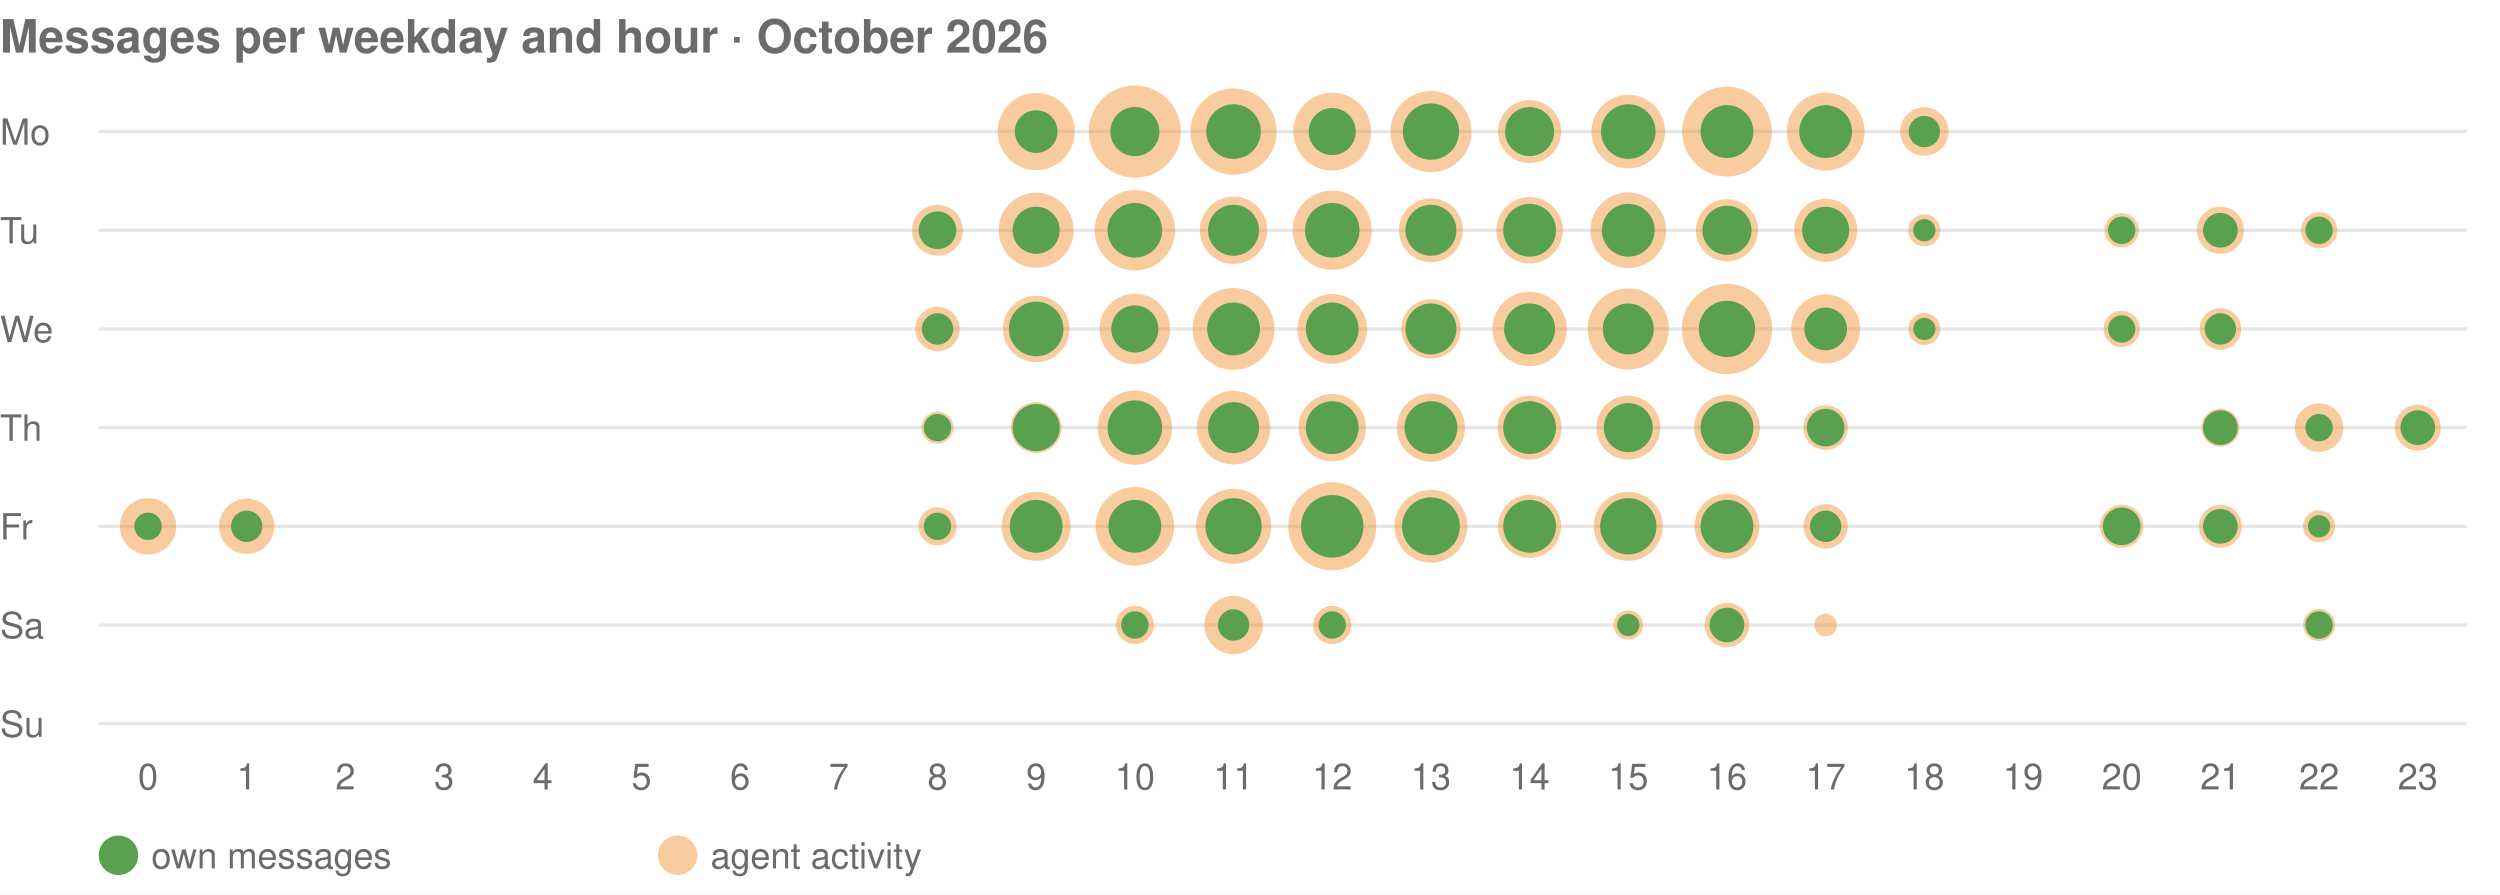
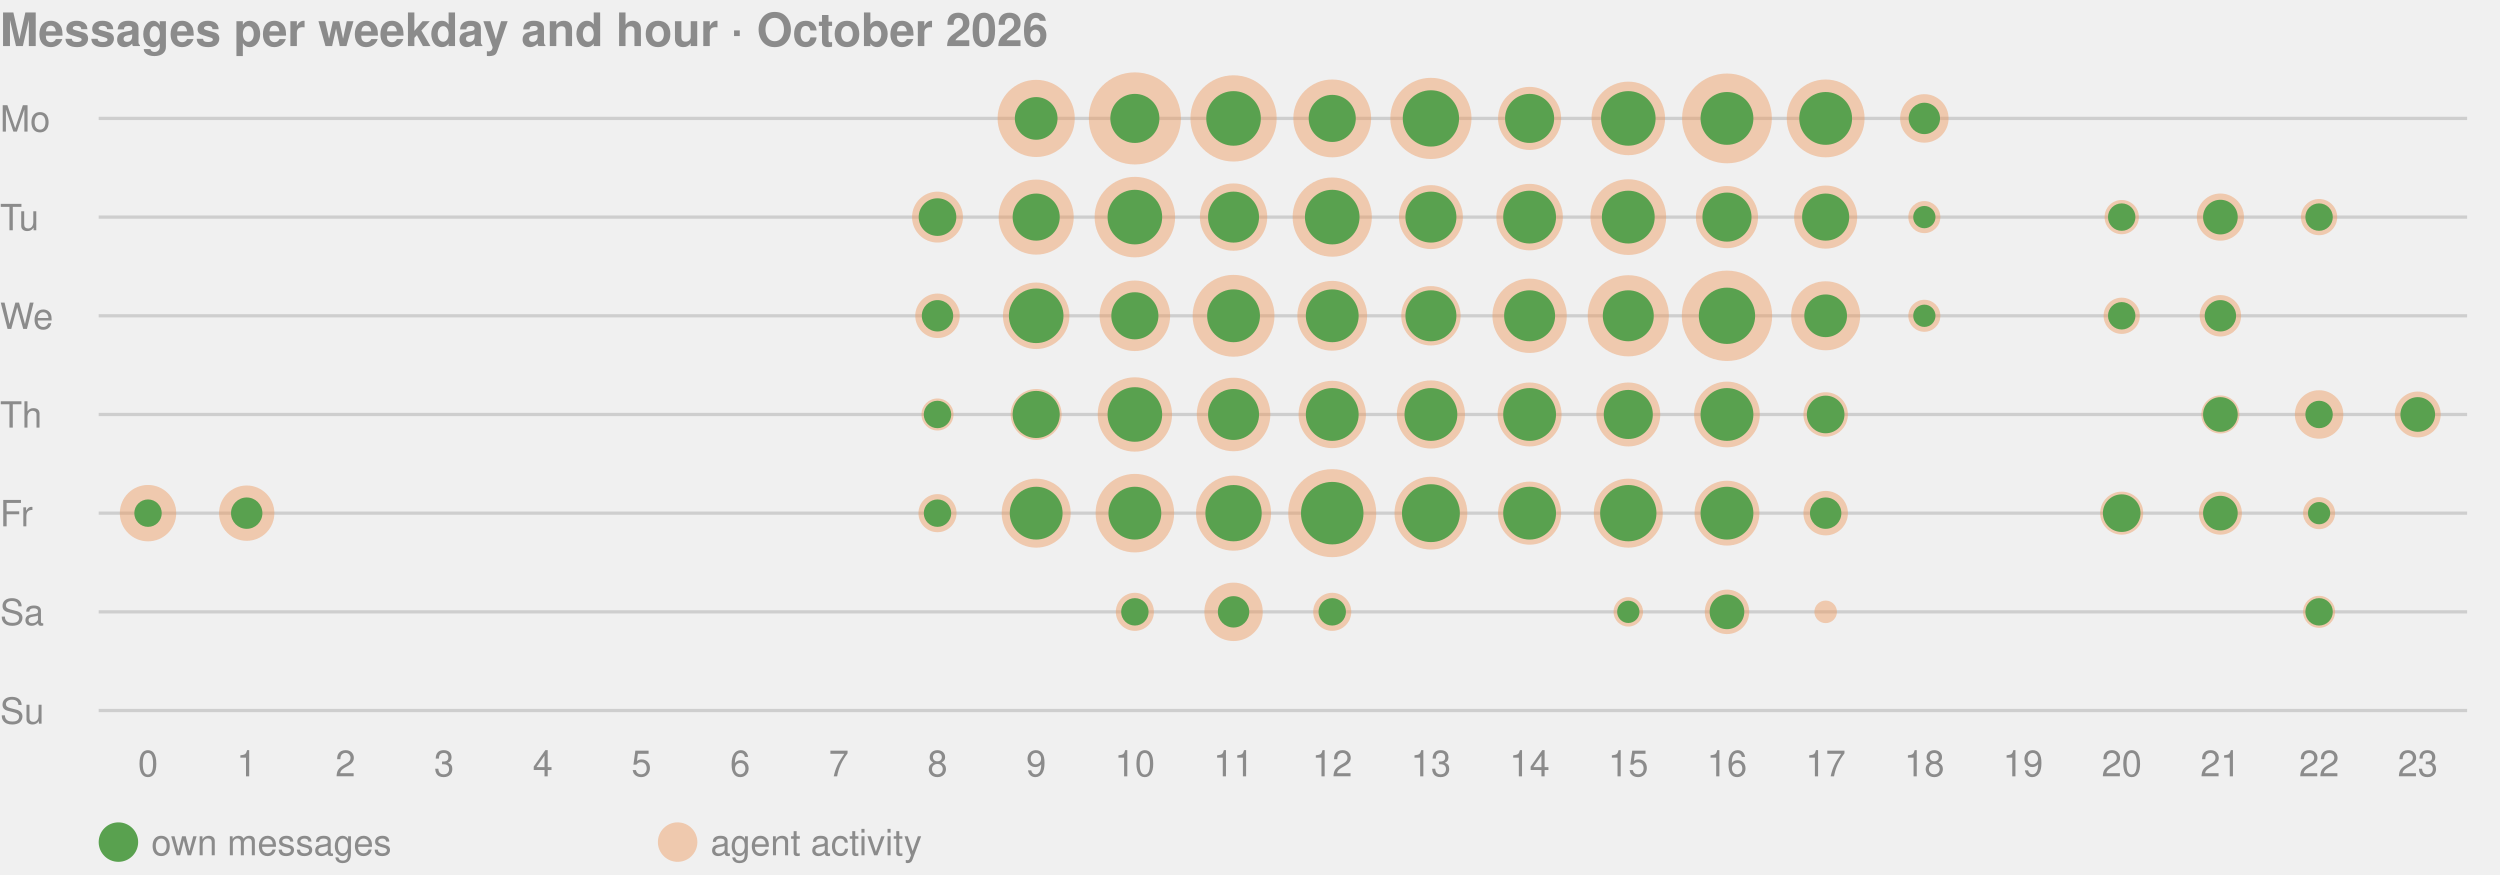
- <svg xmlns="http://www.w3.org/2000/svg" width="760" height="272" viewBox="0 0 760 272" font-family="-apple-system, 'Segoe UI', Helvetica, Arial, sans-serif">
-   <rect width="100%" height="100%" fill="#ffffff" />
-   <text x="0" y="16" font-size="14" font-weight="600" fill="#6b6b6b">Messages per weekday and hour · October 2026</text>
-   <text x="0" y="44" font-size="11" fill="#6b6b6b">Mo</text>
-   <line x1="30" y1="40" x2="750" y2="40" stroke="#e6e6e6" stroke-width="1" />
-   <circle cx="315" cy="40" r="11.73" fill="#f28e2b" fill-opacity="0.45" />
-   <circle cx="315" cy="40" r="6.49" fill="#59a14f" />
-   <circle cx="345" cy="40" r="14" fill="#f28e2b" fill-opacity="0.45" />
-   <circle cx="345" cy="40" r="7.46" fill="#59a14f" />
-   <circle cx="375" cy="40" r="13.11" fill="#f28e2b" fill-opacity="0.45" />
-   <circle cx="375" cy="40" r="8.3" fill="#59a14f" />
-   <circle cx="405" cy="40" r="11.83" fill="#f28e2b" fill-opacity="0.45" />
-   <circle cx="405" cy="40" r="7.16" fill="#59a14f" />
-   <circle cx="435" cy="40" r="12.34" fill="#f28e2b" fill-opacity="0.45" />
-   <circle cx="435" cy="40" r="8.56" fill="#59a14f" />
-   <circle cx="465" cy="40" r="9.59" fill="#f28e2b" fill-opacity="0.45" />
-   <circle cx="465" cy="40" r="7.46" fill="#59a14f" />
-   <circle cx="495" cy="40" r="11.18" fill="#f28e2b" fill-opacity="0.45" />
-   <circle cx="495" cy="40" r="8.3" fill="#59a14f" />
-   <circle cx="525" cy="40" r="13.65" fill="#f28e2b" fill-opacity="0.45" />
-   <circle cx="525" cy="40" r="8.03" fill="#59a14f" />
-   <circle cx="555" cy="40" r="11.83" fill="#f28e2b" fill-opacity="0.45" />
-   <circle cx="555" cy="40" r="8.03" fill="#59a14f" />
-   <circle cx="585" cy="40" r="7.37" fill="#f28e2b" fill-opacity="0.45" />
-   <circle cx="585" cy="40" r="4.77" fill="#59a14f" />
-   <text x="0" y="74" font-size="11" fill="#6b6b6b">Tu</text>
-   <line x1="30" y1="70" x2="750" y2="70" stroke="#e6e6e6" stroke-width="1" />
-   <circle cx="285" cy="70" r="7.74" fill="#f28e2b" fill-opacity="0.45" />
-   <circle cx="285" cy="70" r="5.72" fill="#59a14f" />
-   <circle cx="315" cy="70" r="11.41" fill="#f28e2b" fill-opacity="0.45" />
-   <circle cx="315" cy="70" r="7.16" fill="#59a14f" />
-   <circle cx="345" cy="70" r="12.24" fill="#f28e2b" fill-opacity="0.45" />
-   <circle cx="345" cy="70" r="8.3" fill="#59a14f" />
-   <circle cx="375" cy="70" r="10.24" fill="#f28e2b" fill-opacity="0.45" />
-   <circle cx="375" cy="70" r="7.75" fill="#59a14f" />
-   <circle cx="405" cy="70" r="12.04" fill="#f28e2b" fill-opacity="0.45" />
-   <circle cx="405" cy="70" r="8.3" fill="#59a14f" />
-   <circle cx="435" cy="70" r="9.72" fill="#f28e2b" fill-opacity="0.45" />
-   <circle cx="435" cy="70" r="7.75" fill="#59a14f" />
-   <circle cx="465" cy="70" r="10.11" fill="#f28e2b" fill-opacity="0.45" />
-   <circle cx="465" cy="70" r="8.03" fill="#59a14f" />
-   <circle cx="495" cy="70" r="11.51" fill="#f28e2b" fill-opacity="0.45" />
-   <circle cx="495" cy="70" r="8.03" fill="#59a14f" />
-   <circle cx="525" cy="70" r="9.45" fill="#f28e2b" fill-opacity="0.45" />
-   <circle cx="525" cy="70" r="7.46" fill="#59a14f" />
-   <circle cx="555" cy="70" r="9.59" fill="#f28e2b" fill-opacity="0.45" />
-   <circle cx="555" cy="70" r="7.16" fill="#59a14f" />
-   <circle cx="585" cy="70" r="4.87" fill="#f28e2b" fill-opacity="0.45" />
-   <circle cx="585" cy="70" r="3.39" fill="#59a14f" />
-   <circle cx="645" cy="70" r="5.21" fill="#f28e2b" fill-opacity="0.45" />
-   <circle cx="645" cy="70" r="4.17" fill="#59a14f" />
-   <circle cx="675" cy="70" r="7.17" fill="#f28e2b" fill-opacity="0.45" />
-   <circle cx="675" cy="70" r="5.27" fill="#59a14f" />
-   <circle cx="705" cy="70" r="5.51" fill="#f28e2b" fill-opacity="0.45" />
-   <circle cx="705" cy="70" r="4.17" fill="#59a14f" />
-   <text x="0" y="104" font-size="11" fill="#6b6b6b">We</text>
-   <line x1="30" y1="100" x2="750" y2="100" stroke="#e6e6e6" stroke-width="1" />
-   <circle cx="285" cy="100" r="6.76" fill="#f28e2b" fill-opacity="0.45" />
-   <circle cx="285" cy="100" r="4.77" fill="#59a14f" />
-   <circle cx="315" cy="100" r="10.11" fill="#f28e2b" fill-opacity="0.45" />
-   <circle cx="315" cy="100" r="8.3" fill="#59a14f" />
-   <circle cx="345" cy="100" r="10.72" fill="#f28e2b" fill-opacity="0.45" />
-   <circle cx="345" cy="100" r="7.16" fill="#59a14f" />
-   <circle cx="375" cy="100" r="12.44" fill="#f28e2b" fill-opacity="0.45" />
-   <circle cx="375" cy="100" r="8.03" fill="#59a14f" />
-   <circle cx="405" cy="100" r="10.61" fill="#f28e2b" fill-opacity="0.45" />
-   <circle cx="405" cy="100" r="8.03" fill="#59a14f" />
-   <circle cx="435" cy="100" r="9.03" fill="#f28e2b" fill-opacity="0.45" />
-   <circle cx="435" cy="100" r="7.75" fill="#59a14f" />
-   <circle cx="465" cy="100" r="11.3" fill="#f28e2b" fill-opacity="0.45" />
-   <circle cx="465" cy="100" r="7.75" fill="#59a14f" />
-   <circle cx="495" cy="100" r="12.34" fill="#f28e2b" fill-opacity="0.45" />
-   <circle cx="495" cy="100" r="7.75" fill="#59a14f" />
-   <circle cx="525" cy="100" r="13.74" fill="#f28e2b" fill-opacity="0.45" />
-   <circle cx="525" cy="100" r="8.56" fill="#59a14f" />
-   <circle cx="555" cy="100" r="10.49" fill="#f28e2b" fill-opacity="0.45" />
-   <circle cx="555" cy="100" r="6.49" fill="#59a14f" />
-   <circle cx="585" cy="100" r="4.87" fill="#f28e2b" fill-opacity="0.45" />
-   <circle cx="585" cy="100" r="3.39" fill="#59a14f" />
-   <circle cx="645" cy="100" r="5.51" fill="#f28e2b" fill-opacity="0.45" />
-   <circle cx="645" cy="100" r="4.17" fill="#59a14f" />
-   <circle cx="675" cy="100" r="6.3" fill="#f28e2b" fill-opacity="0.45" />
-   <circle cx="675" cy="100" r="4.77" fill="#59a14f" />
-   <text x="0" y="134" font-size="11" fill="#6b6b6b">Th</text>
-   <line x1="30" y1="130" x2="750" y2="130" stroke="#e6e6e6" stroke-width="1" />
-   <circle cx="285" cy="130" r="4.87" fill="#f28e2b" fill-opacity="0.45" />
-   <circle cx="285" cy="130" r="4.17" fill="#59a14f" />
-   <circle cx="315" cy="130" r="7.74" fill="#f28e2b" fill-opacity="0.45" />
-   <circle cx="315" cy="130" r="7.16" fill="#59a14f" />
-   <circle cx="345" cy="130" r="11.3" fill="#f28e2b" fill-opacity="0.45" />
-   <circle cx="345" cy="130" r="8.3" fill="#59a14f" />
-   <circle cx="375" cy="130" r="11.18" fill="#f28e2b" fill-opacity="0.45" />
-   <circle cx="375" cy="130" r="7.75" fill="#59a14f" />
-   <circle cx="405" cy="130" r="10.24" fill="#f28e2b" fill-opacity="0.45" />
-   <circle cx="405" cy="130" r="8.03" fill="#59a14f" />
-   <circle cx="435" cy="130" r="10.36" fill="#f28e2b" fill-opacity="0.45" />
-   <circle cx="435" cy="130" r="8.03" fill="#59a14f" />
-   <circle cx="465" cy="130" r="9.72" fill="#f28e2b" fill-opacity="0.45" />
-   <circle cx="465" cy="130" r="8.03" fill="#59a14f" />
-   <circle cx="495" cy="130" r="9.72" fill="#f28e2b" fill-opacity="0.45" />
-   <circle cx="495" cy="130" r="7.46" fill="#59a14f" />
-   <circle cx="525" cy="130" r="9.99" fill="#f28e2b" fill-opacity="0.45" />
-   <circle cx="525" cy="130" r="8.03" fill="#59a14f" />
-   <circle cx="555" cy="130" r="6.76" fill="#f28e2b" fill-opacity="0.45" />
-   <circle cx="555" cy="130" r="5.72" fill="#59a14f" />
-   <circle cx="675" cy="130" r="5.79" fill="#f28e2b" fill-opacity="0.45" />
-   <circle cx="675" cy="130" r="5.27" fill="#59a14f" />
-   <circle cx="705" cy="130" r="7.37" fill="#f28e2b" fill-opacity="0.45" />
-   <circle cx="705" cy="130" r="4.17" fill="#59a14f" />
-   <circle cx="735" cy="130" r="6.97" fill="#f28e2b" fill-opacity="0.45" />
-   <circle cx="735" cy="130" r="5.27" fill="#59a14f" />
-   <text x="0" y="164" font-size="11" fill="#6b6b6b">Fr</text>
-   <line x1="30" y1="160" x2="750" y2="160" stroke="#e6e6e6" stroke-width="1" />
-   <circle cx="45" cy="160" r="8.57" fill="#f28e2b" fill-opacity="0.45" />
-   <circle cx="45" cy="160" r="4.17" fill="#59a14f" />
-   <circle cx="75" cy="160" r="8.41" fill="#f28e2b" fill-opacity="0.45" />
-   <circle cx="75" cy="160" r="4.77" fill="#59a14f" />
-   <circle cx="285" cy="160" r="5.79" fill="#f28e2b" fill-opacity="0.45" />
-   <circle cx="285" cy="160" r="4.17" fill="#59a14f" />
-   <circle cx="315" cy="160" r="10.49" fill="#f28e2b" fill-opacity="0.45" />
-   <circle cx="315" cy="160" r="8.03" fill="#59a14f" />
-   <circle cx="345" cy="160" r="11.94" fill="#f28e2b" fill-opacity="0.45" />
-   <circle cx="345" cy="160" r="8.03" fill="#59a14f" />
-   <circle cx="375" cy="160" r="11.41" fill="#f28e2b" fill-opacity="0.45" />
-   <circle cx="375" cy="160" r="8.56" fill="#59a14f" />
-   <circle cx="405" cy="160" r="13.38" fill="#f28e2b" fill-opacity="0.45" />
-   <circle cx="405" cy="160" r="9.5" fill="#59a14f" />
-   <circle cx="435" cy="160" r="11.07" fill="#f28e2b" fill-opacity="0.45" />
-   <circle cx="435" cy="160" r="8.8" fill="#59a14f" />
-   <circle cx="465" cy="160" r="9.59" fill="#f28e2b" fill-opacity="0.45" />
-   <circle cx="465" cy="160" r="8.03" fill="#59a14f" />
-   <circle cx="495" cy="160" r="10.49" fill="#f28e2b" fill-opacity="0.45" />
-   <circle cx="495" cy="160" r="8.56" fill="#59a14f" />
-   <circle cx="525" cy="160" r="9.86" fill="#f28e2b" fill-opacity="0.45" />
-   <circle cx="525" cy="160" r="8.03" fill="#59a14f" />
-   <circle cx="555" cy="160" r="6.76" fill="#f28e2b" fill-opacity="0.45" />
-   <circle cx="555" cy="160" r="4.77" fill="#59a14f" />
-   <circle cx="645" cy="160" r="6.54" fill="#f28e2b" fill-opacity="0.45" />
-   <circle cx="645" cy="160" r="5.72" fill="#59a14f" />
-   <circle cx="675" cy="160" r="6.54" fill="#f28e2b" fill-opacity="0.45" />
-   <circle cx="675" cy="160" r="5.27" fill="#59a14f" />
-   <circle cx="705" cy="160" r="4.87" fill="#f28e2b" fill-opacity="0.45" />
-   <circle cx="705" cy="160" r="3.39" fill="#59a14f" />
-   <text x="0" y="194" font-size="11" fill="#6b6b6b">Sa</text>
-   <line x1="30" y1="190" x2="750" y2="190" stroke="#e6e6e6" stroke-width="1" />
-   <circle cx="345" cy="190" r="5.79" fill="#f28e2b" fill-opacity="0.45" />
-   <circle cx="345" cy="190" r="4.17" fill="#59a14f" />
-   <circle cx="375" cy="190" r="8.88" fill="#f28e2b" fill-opacity="0.45" />
-   <circle cx="375" cy="190" r="4.77" fill="#59a14f" />
-   <circle cx="405" cy="190" r="5.79" fill="#f28e2b" fill-opacity="0.45" />
-   <circle cx="405" cy="190" r="4.17" fill="#59a14f" />
-   <circle cx="495" cy="190" r="4.48" fill="#f28e2b" fill-opacity="0.45" />
-   <circle cx="495" cy="190" r="3.39" fill="#59a14f" />
-   <circle cx="525" cy="190" r="6.76" fill="#f28e2b" fill-opacity="0.45" />
-   <circle cx="525" cy="190" r="5.27" fill="#59a14f" />
-   <circle cx="555" cy="190" r="3.43" fill="#f28e2b" fill-opacity="0.45" />
-   <circle cx="705" cy="190" r="4.87" fill="#f28e2b" fill-opacity="0.45" />
-   <circle cx="705" cy="190" r="4.17" fill="#59a14f" />
-   <text x="0" y="224" font-size="11" fill="#6b6b6b">Su</text>
-   <line x1="30" y1="220" x2="750" y2="220" stroke="#e6e6e6" stroke-width="1" />
-   <text x="45" y="240" font-size="11" text-anchor="middle" fill="#6b6b6b">0</text>
-   <text x="75" y="240" font-size="11" text-anchor="middle" fill="#6b6b6b">1</text>
-   <text x="105" y="240" font-size="11" text-anchor="middle" fill="#6b6b6b">2</text>
-   <text x="135" y="240" font-size="11" text-anchor="middle" fill="#6b6b6b">3</text>
-   <text x="165" y="240" font-size="11" text-anchor="middle" fill="#6b6b6b">4</text>
-   <text x="195" y="240" font-size="11" text-anchor="middle" fill="#6b6b6b">5</text>
-   <text x="225" y="240" font-size="11" text-anchor="middle" fill="#6b6b6b">6</text>
-   <text x="255" y="240" font-size="11" text-anchor="middle" fill="#6b6b6b">7</text>
-   <text x="285" y="240" font-size="11" text-anchor="middle" fill="#6b6b6b">8</text>
-   <text x="315" y="240" font-size="11" text-anchor="middle" fill="#6b6b6b">9</text>
-   <text x="345" y="240" font-size="11" text-anchor="middle" fill="#6b6b6b">10</text>
-   <text x="375" y="240" font-size="11" text-anchor="middle" fill="#6b6b6b">11</text>
-   <text x="405" y="240" font-size="11" text-anchor="middle" fill="#6b6b6b">12</text>
-   <text x="435" y="240" font-size="11" text-anchor="middle" fill="#6b6b6b">13</text>
-   <text x="465" y="240" font-size="11" text-anchor="middle" fill="#6b6b6b">14</text>
-   <text x="495" y="240" font-size="11" text-anchor="middle" fill="#6b6b6b">15</text>
-   <text x="525" y="240" font-size="11" text-anchor="middle" fill="#6b6b6b">16</text>
-   <text x="555" y="240" font-size="11" text-anchor="middle" fill="#6b6b6b">17</text>
-   <text x="585" y="240" font-size="11" text-anchor="middle" fill="#6b6b6b">18</text>
-   <text x="615" y="240" font-size="11" text-anchor="middle" fill="#6b6b6b">19</text>
-   <text x="645" y="240" font-size="11" text-anchor="middle" fill="#6b6b6b">20</text>
-   <text x="675" y="240" font-size="11" text-anchor="middle" fill="#6b6b6b">21</text>
-   <text x="705" y="240" font-size="11" text-anchor="middle" fill="#6b6b6b">22</text>
-   <text x="735" y="240" font-size="11" text-anchor="middle" fill="#6b6b6b">23</text>
-   <circle cx="36" cy="260" r="6" fill="#59a14f" />
-   <text x="46" y="264" font-size="11" fill="#6b6b6b">own messages</text>
-   <circle cx="206" cy="260" r="6" fill="#f28e2b" fill-opacity="0.45" />
-   <text x="216" y="264" font-size="11" fill="#6b6b6b">agent activity</text>
+ <svg xmlns="http://www.w3.org/2000/svg" width="760" height="266" viewBox="0 0 760 266" font-family="-apple-system, 'Segoe UI', Helvetica, Arial, sans-serif">
+   <text x="0" y="14" font-size="14" font-weight="600" fill="#8b8b8b">Messages per weekday and hour · October 2026</text>
+   <text x="0" y="40" font-size="11" fill="#8b8b8b">Mo</text>
+   <line x1="30" y1="36" x2="750" y2="36" stroke="#7f7f7f" stroke-width="1" stroke-opacity="0.3" />
+   <circle cx="315" cy="36" r="11.73" fill="#ee9a5f" fill-opacity="0.45" />
+   <circle cx="315" cy="36" r="6.49" fill="#59a14f" />
+   <circle cx="345" cy="36" r="14" fill="#ee9a5f" fill-opacity="0.45" />
+   <circle cx="345" cy="36" r="7.46" fill="#59a14f" />
+   <circle cx="375" cy="36" r="13.11" fill="#ee9a5f" fill-opacity="0.45" />
+   <circle cx="375" cy="36" r="8.3" fill="#59a14f" />
+   <circle cx="405" cy="36" r="11.83" fill="#ee9a5f" fill-opacity="0.45" />
+   <circle cx="405" cy="36" r="7.16" fill="#59a14f" />
+   <circle cx="435" cy="36" r="12.34" fill="#ee9a5f" fill-opacity="0.45" />
+   <circle cx="435" cy="36" r="8.56" fill="#59a14f" />
+   <circle cx="465" cy="36" r="9.59" fill="#ee9a5f" fill-opacity="0.45" />
+   <circle cx="465" cy="36" r="7.46" fill="#59a14f" />
+   <circle cx="495" cy="36" r="11.18" fill="#ee9a5f" fill-opacity="0.45" />
+   <circle cx="495" cy="36" r="8.3" fill="#59a14f" />
+   <circle cx="525" cy="36" r="13.65" fill="#ee9a5f" fill-opacity="0.45" />
+   <circle cx="525" cy="36" r="8.03" fill="#59a14f" />
+   <circle cx="555" cy="36" r="11.83" fill="#ee9a5f" fill-opacity="0.45" />
+   <circle cx="555" cy="36" r="8.03" fill="#59a14f" />
+   <circle cx="585" cy="36" r="7.37" fill="#ee9a5f" fill-opacity="0.45" />
+   <circle cx="585" cy="36" r="4.77" fill="#59a14f" />
+   <text x="0" y="70" font-size="11" fill="#8b8b8b">Tu</text>
+   <line x1="30" y1="66" x2="750" y2="66" stroke="#7f7f7f" stroke-width="1" stroke-opacity="0.3" />
+   <circle cx="285" cy="66" r="7.74" fill="#ee9a5f" fill-opacity="0.45" />
+   <circle cx="285" cy="66" r="5.72" fill="#59a14f" />
+   <circle cx="315" cy="66" r="11.41" fill="#ee9a5f" fill-opacity="0.45" />
+   <circle cx="315" cy="66" r="7.16" fill="#59a14f" />
+   <circle cx="345" cy="66" r="12.24" fill="#ee9a5f" fill-opacity="0.45" />
+   <circle cx="345" cy="66" r="8.3" fill="#59a14f" />
+   <circle cx="375" cy="66" r="10.24" fill="#ee9a5f" fill-opacity="0.45" />
+   <circle cx="375" cy="66" r="7.75" fill="#59a14f" />
+   <circle cx="405" cy="66" r="12.04" fill="#ee9a5f" fill-opacity="0.45" />
+   <circle cx="405" cy="66" r="8.3" fill="#59a14f" />
+   <circle cx="435" cy="66" r="9.72" fill="#ee9a5f" fill-opacity="0.45" />
+   <circle cx="435" cy="66" r="7.75" fill="#59a14f" />
+   <circle cx="465" cy="66" r="10.11" fill="#ee9a5f" fill-opacity="0.45" />
+   <circle cx="465" cy="66" r="8.03" fill="#59a14f" />
+   <circle cx="495" cy="66" r="11.51" fill="#ee9a5f" fill-opacity="0.45" />
+   <circle cx="495" cy="66" r="8.03" fill="#59a14f" />
+   <circle cx="525" cy="66" r="9.45" fill="#ee9a5f" fill-opacity="0.45" />
+   <circle cx="525" cy="66" r="7.46" fill="#59a14f" />
+   <circle cx="555" cy="66" r="9.59" fill="#ee9a5f" fill-opacity="0.45" />
+   <circle cx="555" cy="66" r="7.16" fill="#59a14f" />
+   <circle cx="585" cy="66" r="4.87" fill="#ee9a5f" fill-opacity="0.45" />
+   <circle cx="585" cy="66" r="3.39" fill="#59a14f" />
+   <circle cx="645" cy="66" r="5.21" fill="#ee9a5f" fill-opacity="0.45" />
+   <circle cx="645" cy="66" r="4.17" fill="#59a14f" />
+   <circle cx="675" cy="66" r="7.17" fill="#ee9a5f" fill-opacity="0.45" />
+   <circle cx="675" cy="66" r="5.27" fill="#59a14f" />
+   <circle cx="705" cy="66" r="5.51" fill="#ee9a5f" fill-opacity="0.45" />
+   <circle cx="705" cy="66" r="4.17" fill="#59a14f" />
+   <text x="0" y="100" font-size="11" fill="#8b8b8b">We</text>
+   <line x1="30" y1="96" x2="750" y2="96" stroke="#7f7f7f" stroke-width="1" stroke-opacity="0.3" />
+   <circle cx="285" cy="96" r="6.76" fill="#ee9a5f" fill-opacity="0.45" />
+   <circle cx="285" cy="96" r="4.77" fill="#59a14f" />
+   <circle cx="315" cy="96" r="10.11" fill="#ee9a5f" fill-opacity="0.45" />
+   <circle cx="315" cy="96" r="8.3" fill="#59a14f" />
+   <circle cx="345" cy="96" r="10.72" fill="#ee9a5f" fill-opacity="0.45" />
+   <circle cx="345" cy="96" r="7.16" fill="#59a14f" />
+   <circle cx="375" cy="96" r="12.44" fill="#ee9a5f" fill-opacity="0.45" />
+   <circle cx="375" cy="96" r="8.03" fill="#59a14f" />
+   <circle cx="405" cy="96" r="10.61" fill="#ee9a5f" fill-opacity="0.45" />
+   <circle cx="405" cy="96" r="8.03" fill="#59a14f" />
+   <circle cx="435" cy="96" r="9.03" fill="#ee9a5f" fill-opacity="0.45" />
+   <circle cx="435" cy="96" r="7.75" fill="#59a14f" />
+   <circle cx="465" cy="96" r="11.3" fill="#ee9a5f" fill-opacity="0.45" />
+   <circle cx="465" cy="96" r="7.75" fill="#59a14f" />
+   <circle cx="495" cy="96" r="12.34" fill="#ee9a5f" fill-opacity="0.45" />
+   <circle cx="495" cy="96" r="7.75" fill="#59a14f" />
+   <circle cx="525" cy="96" r="13.74" fill="#ee9a5f" fill-opacity="0.45" />
+   <circle cx="525" cy="96" r="8.56" fill="#59a14f" />
+   <circle cx="555" cy="96" r="10.49" fill="#ee9a5f" fill-opacity="0.45" />
+   <circle cx="555" cy="96" r="6.49" fill="#59a14f" />
+   <circle cx="585" cy="96" r="4.87" fill="#ee9a5f" fill-opacity="0.45" />
+   <circle cx="585" cy="96" r="3.39" fill="#59a14f" />
+   <circle cx="645" cy="96" r="5.51" fill="#ee9a5f" fill-opacity="0.45" />
+   <circle cx="645" cy="96" r="4.17" fill="#59a14f" />
+   <circle cx="675" cy="96" r="6.3" fill="#ee9a5f" fill-opacity="0.45" />
+   <circle cx="675" cy="96" r="4.77" fill="#59a14f" />
+   <text x="0" y="130" font-size="11" fill="#8b8b8b">Th</text>
+   <line x1="30" y1="126" x2="750" y2="126" stroke="#7f7f7f" stroke-width="1" stroke-opacity="0.3" />
+   <circle cx="285" cy="126" r="4.87" fill="#ee9a5f" fill-opacity="0.45" />
+   <circle cx="285" cy="126" r="4.17" fill="#59a14f" />
+   <circle cx="315" cy="126" r="7.74" fill="#ee9a5f" fill-opacity="0.45" />
+   <circle cx="315" cy="126" r="7.16" fill="#59a14f" />
+   <circle cx="345" cy="126" r="11.3" fill="#ee9a5f" fill-opacity="0.45" />
+   <circle cx="345" cy="126" r="8.3" fill="#59a14f" />
+   <circle cx="375" cy="126" r="11.18" fill="#ee9a5f" fill-opacity="0.45" />
+   <circle cx="375" cy="126" r="7.75" fill="#59a14f" />
+   <circle cx="405" cy="126" r="10.24" fill="#ee9a5f" fill-opacity="0.45" />
+   <circle cx="405" cy="126" r="8.03" fill="#59a14f" />
+   <circle cx="435" cy="126" r="10.36" fill="#ee9a5f" fill-opacity="0.45" />
+   <circle cx="435" cy="126" r="8.03" fill="#59a14f" />
+   <circle cx="465" cy="126" r="9.72" fill="#ee9a5f" fill-opacity="0.45" />
+   <circle cx="465" cy="126" r="8.03" fill="#59a14f" />
+   <circle cx="495" cy="126" r="9.72" fill="#ee9a5f" fill-opacity="0.45" />
+   <circle cx="495" cy="126" r="7.46" fill="#59a14f" />
+   <circle cx="525" cy="126" r="9.99" fill="#ee9a5f" fill-opacity="0.45" />
+   <circle cx="525" cy="126" r="8.03" fill="#59a14f" />
+   <circle cx="555" cy="126" r="6.76" fill="#ee9a5f" fill-opacity="0.45" />
+   <circle cx="555" cy="126" r="5.72" fill="#59a14f" />
+   <circle cx="675" cy="126" r="5.79" fill="#ee9a5f" fill-opacity="0.45" />
+   <circle cx="675" cy="126" r="5.27" fill="#59a14f" />
+   <circle cx="705" cy="126" r="7.37" fill="#ee9a5f" fill-opacity="0.45" />
+   <circle cx="705" cy="126" r="4.17" fill="#59a14f" />
+   <circle cx="735" cy="126" r="6.97" fill="#ee9a5f" fill-opacity="0.45" />
+   <circle cx="735" cy="126" r="5.27" fill="#59a14f" />
+   <text x="0" y="160" font-size="11" fill="#8b8b8b">Fr</text>
+   <line x1="30" y1="156" x2="750" y2="156" stroke="#7f7f7f" stroke-width="1" stroke-opacity="0.3" />
+   <circle cx="45" cy="156" r="8.57" fill="#ee9a5f" fill-opacity="0.45" />
+   <circle cx="45" cy="156" r="4.17" fill="#59a14f" />
+   <circle cx="75" cy="156" r="8.41" fill="#ee9a5f" fill-opacity="0.45" />
+   <circle cx="75" cy="156" r="4.77" fill="#59a14f" />
+   <circle cx="285" cy="156" r="5.79" fill="#ee9a5f" fill-opacity="0.45" />
+   <circle cx="285" cy="156" r="4.17" fill="#59a14f" />
+   <circle cx="315" cy="156" r="10.49" fill="#ee9a5f" fill-opacity="0.45" />
+   <circle cx="315" cy="156" r="8.03" fill="#59a14f" />
+   <circle cx="345" cy="156" r="11.94" fill="#ee9a5f" fill-opacity="0.45" />
+   <circle cx="345" cy="156" r="8.03" fill="#59a14f" />
+   <circle cx="375" cy="156" r="11.41" fill="#ee9a5f" fill-opacity="0.45" />
+   <circle cx="375" cy="156" r="8.56" fill="#59a14f" />
+   <circle cx="405" cy="156" r="13.38" fill="#ee9a5f" fill-opacity="0.45" />
+   <circle cx="405" cy="156" r="9.5" fill="#59a14f" />
+   <circle cx="435" cy="156" r="11.07" fill="#ee9a5f" fill-opacity="0.45" />
+   <circle cx="435" cy="156" r="8.8" fill="#59a14f" />
+   <circle cx="465" cy="156" r="9.59" fill="#ee9a5f" fill-opacity="0.45" />
+   <circle cx="465" cy="156" r="8.03" fill="#59a14f" />
+   <circle cx="495" cy="156" r="10.49" fill="#ee9a5f" fill-opacity="0.45" />
+   <circle cx="495" cy="156" r="8.56" fill="#59a14f" />
+   <circle cx="525" cy="156" r="9.86" fill="#ee9a5f" fill-opacity="0.45" />
+   <circle cx="525" cy="156" r="8.03" fill="#59a14f" />
+   <circle cx="555" cy="156" r="6.76" fill="#ee9a5f" fill-opacity="0.45" />
+   <circle cx="555" cy="156" r="4.77" fill="#59a14f" />
+   <circle cx="645" cy="156" r="6.54" fill="#ee9a5f" fill-opacity="0.45" />
+   <circle cx="645" cy="156" r="5.72" fill="#59a14f" />
+   <circle cx="675" cy="156" r="6.54" fill="#ee9a5f" fill-opacity="0.45" />
+   <circle cx="675" cy="156" r="5.27" fill="#59a14f" />
+   <circle cx="705" cy="156" r="4.87" fill="#ee9a5f" fill-opacity="0.45" />
+   <circle cx="705" cy="156" r="3.39" fill="#59a14f" />
+   <text x="0" y="190" font-size="11" fill="#8b8b8b">Sa</text>
+   <line x1="30" y1="186" x2="750" y2="186" stroke="#7f7f7f" stroke-width="1" stroke-opacity="0.3" />
+   <circle cx="345" cy="186" r="5.79" fill="#ee9a5f" fill-opacity="0.45" />
+   <circle cx="345" cy="186" r="4.17" fill="#59a14f" />
+   <circle cx="375" cy="186" r="8.88" fill="#ee9a5f" fill-opacity="0.45" />
+   <circle cx="375" cy="186" r="4.77" fill="#59a14f" />
+   <circle cx="405" cy="186" r="5.79" fill="#ee9a5f" fill-opacity="0.45" />
+   <circle cx="405" cy="186" r="4.17" fill="#59a14f" />
+   <circle cx="495" cy="186" r="4.48" fill="#ee9a5f" fill-opacity="0.45" />
+   <circle cx="495" cy="186" r="3.39" fill="#59a14f" />
+   <circle cx="525" cy="186" r="6.76" fill="#ee9a5f" fill-opacity="0.45" />
+   <circle cx="525" cy="186" r="5.27" fill="#59a14f" />
+   <circle cx="555" cy="186" r="3.43" fill="#ee9a5f" fill-opacity="0.45" />
+   <circle cx="705" cy="186" r="4.87" fill="#ee9a5f" fill-opacity="0.45" />
+   <circle cx="705" cy="186" r="4.17" fill="#59a14f" />
+   <text x="0" y="220" font-size="11" fill="#8b8b8b">Su</text>
+   <line x1="30" y1="216" x2="750" y2="216" stroke="#7f7f7f" stroke-width="1" stroke-opacity="0.3" />
+   <text x="45" y="236" font-size="11" text-anchor="middle" fill="#8b8b8b">0</text>
+   <text x="75" y="236" font-size="11" text-anchor="middle" fill="#8b8b8b">1</text>
+   <text x="105" y="236" font-size="11" text-anchor="middle" fill="#8b8b8b">2</text>
+   <text x="135" y="236" font-size="11" text-anchor="middle" fill="#8b8b8b">3</text>
+   <text x="165" y="236" font-size="11" text-anchor="middle" fill="#8b8b8b">4</text>
+   <text x="195" y="236" font-size="11" text-anchor="middle" fill="#8b8b8b">5</text>
+   <text x="225" y="236" font-size="11" text-anchor="middle" fill="#8b8b8b">6</text>
+   <text x="255" y="236" font-size="11" text-anchor="middle" fill="#8b8b8b">7</text>
+   <text x="285" y="236" font-size="11" text-anchor="middle" fill="#8b8b8b">8</text>
+   <text x="315" y="236" font-size="11" text-anchor="middle" fill="#8b8b8b">9</text>
+   <text x="345" y="236" font-size="11" text-anchor="middle" fill="#8b8b8b">10</text>
+   <text x="375" y="236" font-size="11" text-anchor="middle" fill="#8b8b8b">11</text>
+   <text x="405" y="236" font-size="11" text-anchor="middle" fill="#8b8b8b">12</text>
+   <text x="435" y="236" font-size="11" text-anchor="middle" fill="#8b8b8b">13</text>
+   <text x="465" y="236" font-size="11" text-anchor="middle" fill="#8b8b8b">14</text>
+   <text x="495" y="236" font-size="11" text-anchor="middle" fill="#8b8b8b">15</text>
+   <text x="525" y="236" font-size="11" text-anchor="middle" fill="#8b8b8b">16</text>
+   <text x="555" y="236" font-size="11" text-anchor="middle" fill="#8b8b8b">17</text>
+   <text x="585" y="236" font-size="11" text-anchor="middle" fill="#8b8b8b">18</text>
+   <text x="615" y="236" font-size="11" text-anchor="middle" fill="#8b8b8b">19</text>
+   <text x="645" y="236" font-size="11" text-anchor="middle" fill="#8b8b8b">20</text>
+   <text x="675" y="236" font-size="11" text-anchor="middle" fill="#8b8b8b">21</text>
+   <text x="705" y="236" font-size="11" text-anchor="middle" fill="#8b8b8b">22</text>
+   <text x="735" y="236" font-size="11" text-anchor="middle" fill="#8b8b8b">23</text>
+   <circle cx="36" cy="256" r="6" fill="#59a14f" />
+   <text x="46" y="260" font-size="11" fill="#8b8b8b">own messages</text>
+   <circle cx="206" cy="256" r="6" fill="#ee9a5f" fill-opacity="0.45" />
+   <text x="216" y="260" font-size="11" fill="#8b8b8b">agent activity</text>
</svg>
